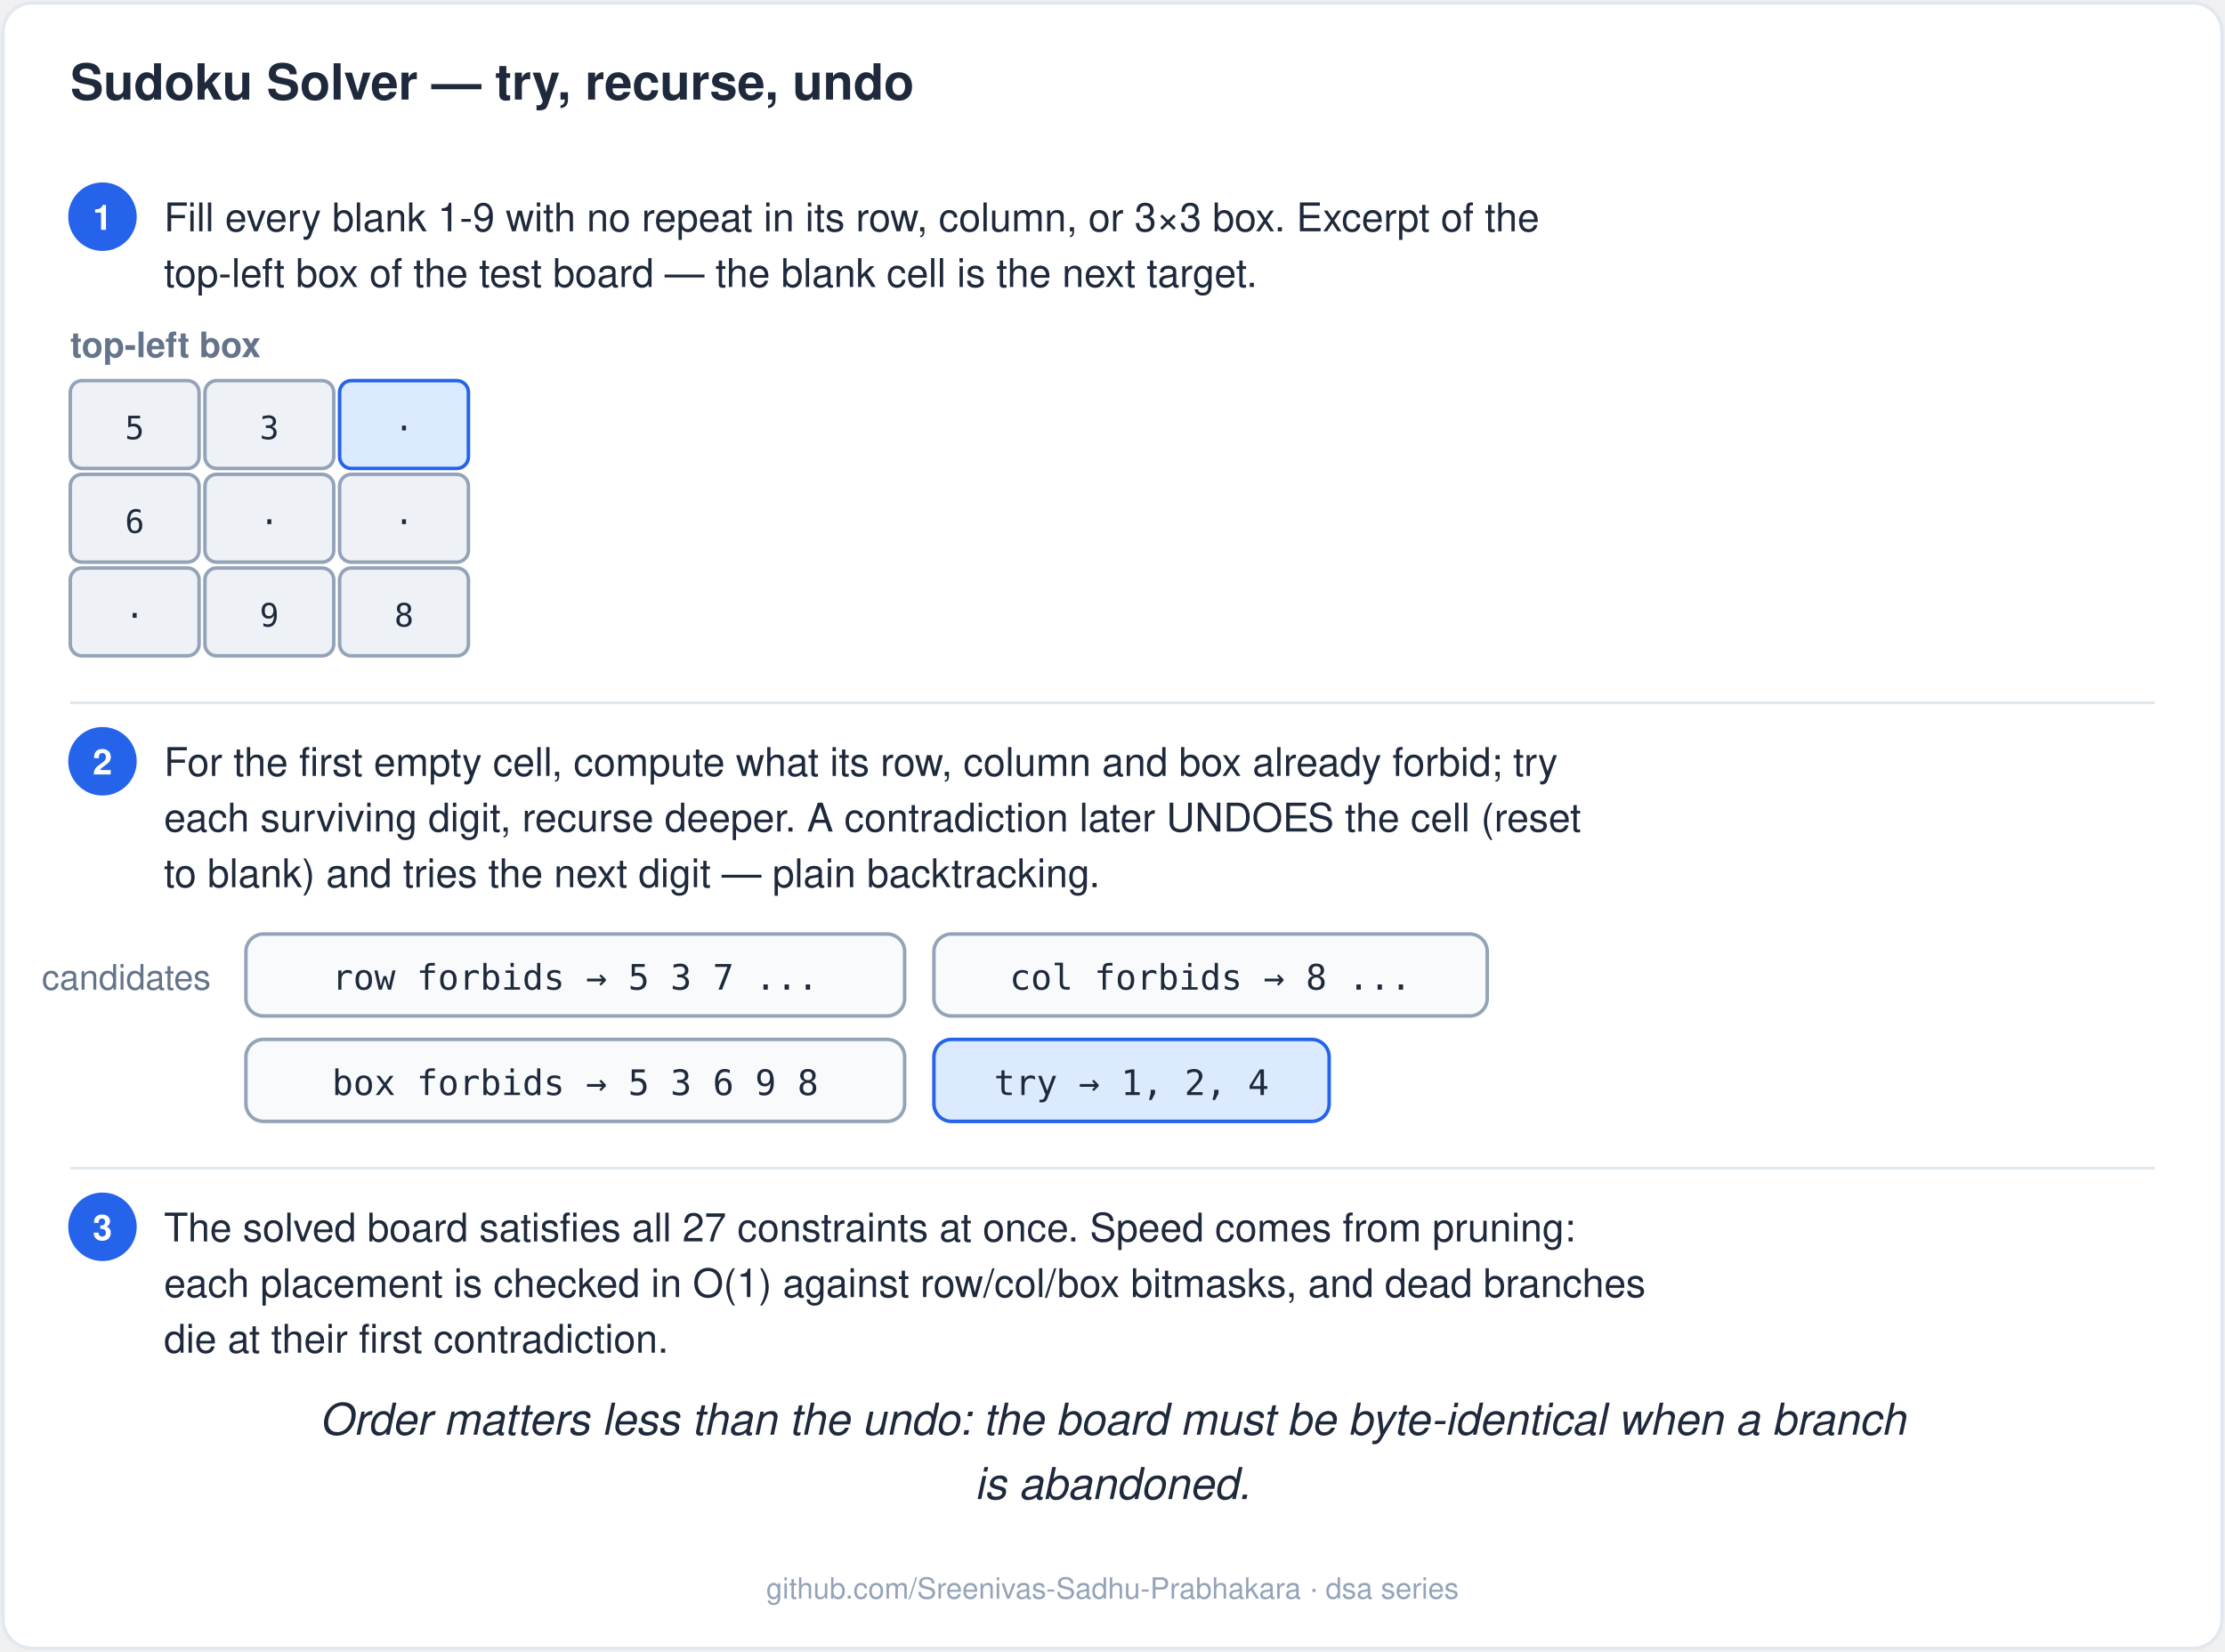
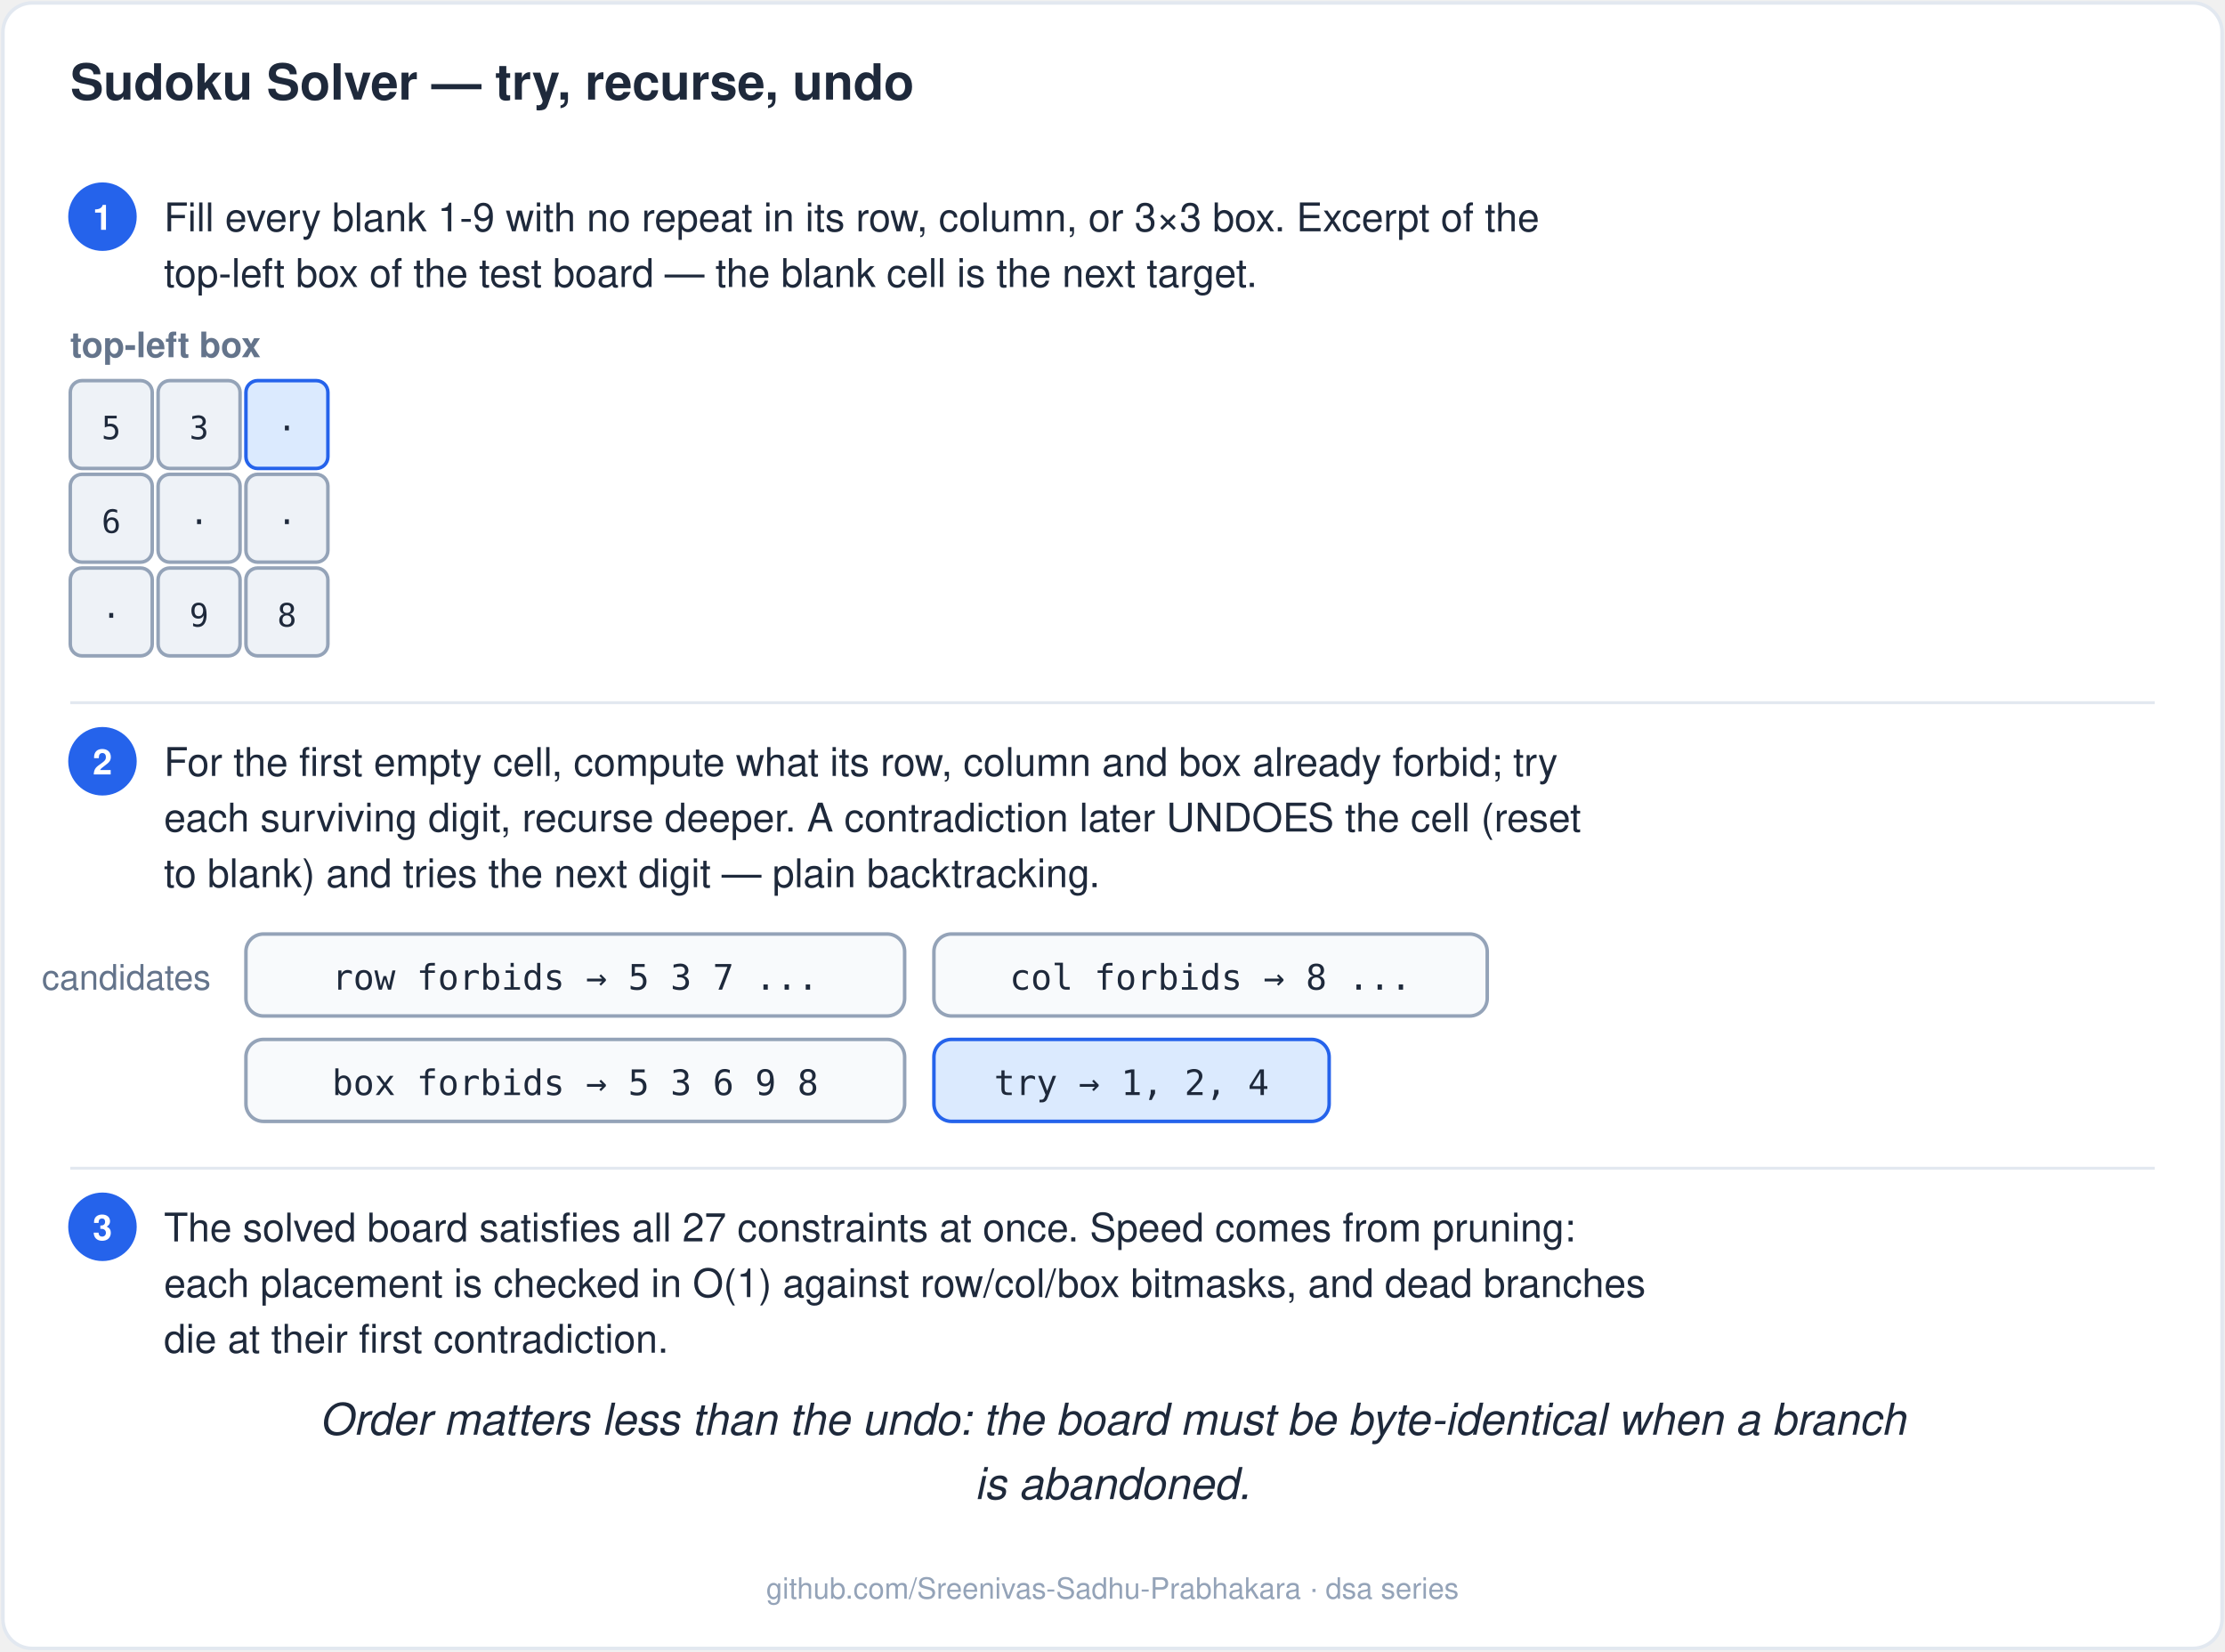
<svg xmlns="http://www.w3.org/2000/svg" width="760" height="564" viewBox="0 0 760 564" role="img" aria-label="Step-by-step visual walkthrough">
  <defs>
    <marker id="arr" markerWidth="8" markerHeight="8" refX="6" refY="3" orient="auto">
      <path d="M0,0 L7,3 L0,6 z" fill="context-stroke" />
    </marker>
  </defs>
  <rect x="1.0" y="1.0" width="758.0" height="562.0" rx="10" fill="#ffffff" stroke="#e2e8f0" stroke-width="1.2" />
  <text x="24.0" y="34.0" font-family="-apple-system,Segoe UI,Helvetica,Arial,sans-serif" font-size="17" fill="#1e293b" text-anchor="start" font-weight="600">Sudoku Solver — try, recurse, undo</text>
  <circle cx="35.0" cy="74.0" r="11" fill="#2563eb" stroke="#2563eb" stroke-width="1.4" />
  <text x="35.0" y="78.5" font-family="-apple-system,Segoe UI,Helvetica,Arial,sans-serif" font-size="12" fill="#ffffff" text-anchor="middle" font-weight="600">1</text>
  <text x="56.0" y="79.0" font-family="-apple-system,Segoe UI,Helvetica,Arial,sans-serif" font-size="13.5" fill="#1e293b" text-anchor="start">Fill every blank 1-9 with no repeat in its row, column, or 3×3 box. Excerpt of the</text>
  <text x="56.0" y="98.0" font-family="-apple-system,Segoe UI,Helvetica,Arial,sans-serif" font-size="13.5" fill="#1e293b" text-anchor="start">top-left box of the test board — the blank cell is the next target.</text>
  <text x="24.0" y="122.0" font-family="-apple-system,Segoe UI,Helvetica,Arial,sans-serif" font-size="12" fill="#64748b" text-anchor="start" font-weight="600">top-left box</text>
-   <rect x="24.0" y="130.0" width="44.0" height="30.0" rx="4" fill="#eef2f7" stroke="#94a3b8" stroke-width="1.2" />
-   <text x="46.0" y="150.0" font-family="ui-monospace,Menlo,monospace" font-size="11" fill="#1e293b" text-anchor="middle">5</text>
-   <rect x="70.0" y="130.0" width="44.0" height="30.0" rx="4" fill="#eef2f7" stroke="#94a3b8" stroke-width="1.2" />
-   <text x="92.0" y="150.0" font-family="ui-monospace,Menlo,monospace" font-size="11" fill="#1e293b" text-anchor="middle">3</text>
-   <rect x="116.0" y="130.0" width="44.0" height="30.0" rx="4" fill="#dbeafe" stroke="#2563eb" stroke-width="1.2" />
-   <text x="138.0" y="150.0" font-family="ui-monospace,Menlo,monospace" font-size="11" fill="#1e293b" text-anchor="middle">·</text>
-   <rect x="24.0" y="162.0" width="44.0" height="30.0" rx="4" fill="#eef2f7" stroke="#94a3b8" stroke-width="1.2" />
-   <text x="46.0" y="182.0" font-family="ui-monospace,Menlo,monospace" font-size="11" fill="#1e293b" text-anchor="middle">6</text>
-   <rect x="70.0" y="162.0" width="44.0" height="30.0" rx="4" fill="#eef2f7" stroke="#94a3b8" stroke-width="1.2" />
-   <text x="92.0" y="182.0" font-family="ui-monospace,Menlo,monospace" font-size="11" fill="#1e293b" text-anchor="middle">·</text>
-   <rect x="116.0" y="162.0" width="44.0" height="30.0" rx="4" fill="#eef2f7" stroke="#94a3b8" stroke-width="1.2" />
-   <text x="138.0" y="182.0" font-family="ui-monospace,Menlo,monospace" font-size="11" fill="#1e293b" text-anchor="middle">·</text>
-   <rect x="24.0" y="194.0" width="44.0" height="30.0" rx="4" fill="#eef2f7" stroke="#94a3b8" stroke-width="1.2" />
-   <text x="46.0" y="214.0" font-family="ui-monospace,Menlo,monospace" font-size="11" fill="#1e293b" text-anchor="middle">·</text>
-   <rect x="70.0" y="194.0" width="44.0" height="30.0" rx="4" fill="#eef2f7" stroke="#94a3b8" stroke-width="1.2" />
-   <text x="92.0" y="214.0" font-family="ui-monospace,Menlo,monospace" font-size="11" fill="#1e293b" text-anchor="middle">9</text>
-   <rect x="116.0" y="194.0" width="44.0" height="30.0" rx="4" fill="#eef2f7" stroke="#94a3b8" stroke-width="1.2" />
-   <text x="138.0" y="214.0" font-family="ui-monospace,Menlo,monospace" font-size="11" fill="#1e293b" text-anchor="middle">8</text>
+   <rect x="24.0" y="130.0" width="28.0" height="30.0" rx="4" fill="#eef2f7" stroke="#94a3b8" stroke-width="1.2" />
+   <text x="38.0" y="150.0" font-family="ui-monospace,Menlo,monospace" font-size="11" fill="#1e293b" text-anchor="middle">5</text>
+   <rect x="54.0" y="130.0" width="28.0" height="30.0" rx="4" fill="#eef2f7" stroke="#94a3b8" stroke-width="1.2" />
+   <text x="68.0" y="150.0" font-family="ui-monospace,Menlo,monospace" font-size="11" fill="#1e293b" text-anchor="middle">3</text>
+   <rect x="84.0" y="130.0" width="28.0" height="30.0" rx="4" fill="#dbeafe" stroke="#2563eb" stroke-width="1.2" />
+   <text x="98.0" y="150.0" font-family="ui-monospace,Menlo,monospace" font-size="11" fill="#1e293b" text-anchor="middle">·</text>
+   <rect x="24.0" y="162.0" width="28.0" height="30.0" rx="4" fill="#eef2f7" stroke="#94a3b8" stroke-width="1.2" />
+   <text x="38.0" y="182.0" font-family="ui-monospace,Menlo,monospace" font-size="11" fill="#1e293b" text-anchor="middle">6</text>
+   <rect x="54.0" y="162.0" width="28.0" height="30.0" rx="4" fill="#eef2f7" stroke="#94a3b8" stroke-width="1.2" />
+   <text x="68.0" y="182.0" font-family="ui-monospace,Menlo,monospace" font-size="11" fill="#1e293b" text-anchor="middle">·</text>
+   <rect x="84.0" y="162.0" width="28.0" height="30.0" rx="4" fill="#eef2f7" stroke="#94a3b8" stroke-width="1.2" />
+   <text x="98.0" y="182.0" font-family="ui-monospace,Menlo,monospace" font-size="11" fill="#1e293b" text-anchor="middle">·</text>
+   <rect x="24.0" y="194.0" width="28.0" height="30.0" rx="4" fill="#eef2f7" stroke="#94a3b8" stroke-width="1.2" />
+   <text x="38.0" y="214.0" font-family="ui-monospace,Menlo,monospace" font-size="11" fill="#1e293b" text-anchor="middle">·</text>
+   <rect x="54.0" y="194.0" width="28.0" height="30.0" rx="4" fill="#eef2f7" stroke="#94a3b8" stroke-width="1.2" />
+   <text x="68.0" y="214.0" font-family="ui-monospace,Menlo,monospace" font-size="11" fill="#1e293b" text-anchor="middle">9</text>
+   <rect x="84.0" y="194.0" width="28.0" height="30.0" rx="4" fill="#eef2f7" stroke="#94a3b8" stroke-width="1.2" />
+   <text x="98.0" y="214.0" font-family="ui-monospace,Menlo,monospace" font-size="11" fill="#1e293b" text-anchor="middle">8</text>
  <line x1="24.0" y1="240.0" x2="736.0" y2="240.0" stroke="#e2e8f0" stroke-width="1" />
  <circle cx="35.0" cy="260.0" r="11" fill="#2563eb" stroke="#2563eb" stroke-width="1.4" />
  <text x="35.0" y="264.5" font-family="-apple-system,Segoe UI,Helvetica,Arial,sans-serif" font-size="12" fill="#ffffff" text-anchor="middle" font-weight="600">2</text>
  <text x="56.0" y="265.0" font-family="-apple-system,Segoe UI,Helvetica,Arial,sans-serif" font-size="13.5" fill="#1e293b" text-anchor="start">For the first empty cell, compute what its row, column and box already forbid; try</text>
  <text x="56.0" y="284.0" font-family="-apple-system,Segoe UI,Helvetica,Arial,sans-serif" font-size="13.5" fill="#1e293b" text-anchor="start">each surviving digit, recurse deeper. A contradiction later UNDOES the cell (reset</text>
  <text x="56.0" y="303.0" font-family="-apple-system,Segoe UI,Helvetica,Arial,sans-serif" font-size="13.5" fill="#1e293b" text-anchor="start">to blank) and tries the next digit — plain backtracking.</text>
  <text x="72.0" y="338.0" font-family="-apple-system,Segoe UI,Helvetica,Arial,sans-serif" font-size="12" fill="#64748b" text-anchor="end">candidates</text>
  <rect x="84.0" y="319.0" width="225.0" height="28.0" rx="6" fill="#f8fafc" stroke="#94a3b8" stroke-width="1.2" />
  <text x="196.5" y="338.0" font-family="ui-monospace,Menlo,monospace" font-size="12" fill="#1e293b" text-anchor="middle">row forbids → 5 3 7 ...</text>
  <rect x="319.0" y="319.0" width="189.0" height="28.0" rx="6" fill="#f8fafc" stroke="#94a3b8" stroke-width="1.2" />
  <text x="413.5" y="338.0" font-family="ui-monospace,Menlo,monospace" font-size="12" fill="#1e293b" text-anchor="middle">col forbids → 8 ...</text>
  <rect x="84.0" y="355.0" width="225.0" height="28.0" rx="6" fill="#f8fafc" stroke="#94a3b8" stroke-width="1.2" />
  <text x="196.5" y="374.0" font-family="ui-monospace,Menlo,monospace" font-size="12" fill="#1e293b" text-anchor="middle">box forbids → 5 3 6 9 8</text>
  <rect x="319.0" y="355.0" width="135.0" height="28.0" rx="6" fill="#dbeafe" stroke="#2563eb" stroke-width="1.2" />
  <text x="386.5" y="374.0" font-family="ui-monospace,Menlo,monospace" font-size="12" fill="#1e293b" text-anchor="middle">try → 1, 2, 4</text>
  <line x1="24.0" y1="399.0" x2="736.0" y2="399.0" stroke="#e2e8f0" stroke-width="1" />
  <circle cx="35.0" cy="419.0" r="11" fill="#2563eb" stroke="#2563eb" stroke-width="1.4" />
  <text x="35.0" y="423.5" font-family="-apple-system,Segoe UI,Helvetica,Arial,sans-serif" font-size="12" fill="#ffffff" text-anchor="middle" font-weight="600">3</text>
  <text x="56.0" y="424.0" font-family="-apple-system,Segoe UI,Helvetica,Arial,sans-serif" font-size="13.5" fill="#1e293b" text-anchor="start">The solved board satisfies all 27 constraints at once. Speed comes from pruning:</text>
  <text x="56.0" y="443.0" font-family="-apple-system,Segoe UI,Helvetica,Arial,sans-serif" font-size="13.5" fill="#1e293b" text-anchor="start">each placement is checked in O(1) against row/col/box bitmasks, and dead branches</text>
  <text x="56.0" y="462.0" font-family="-apple-system,Segoe UI,Helvetica,Arial,sans-serif" font-size="13.5" fill="#1e293b" text-anchor="start">die at their first contradiction.</text>
  <text x="380.0" y="490.0" font-family="-apple-system,Segoe UI,Helvetica,Arial,sans-serif" font-size="15" fill="#1e293b" text-anchor="middle" font-style="italic">Order matters less than the undo: the board must be byte-identical when a branch</text>
  <text x="380.0" y="512.0" font-family="-apple-system,Segoe UI,Helvetica,Arial,sans-serif" font-size="15" fill="#1e293b" text-anchor="middle" font-style="italic">is abandoned.</text>
  <text x="380.0" y="546.0" font-family="-apple-system,Segoe UI,Helvetica,Arial,sans-serif" font-size="10" fill="#94a3b8" text-anchor="middle">github.com/Sreenivas-Sadhu-Prabhakara · dsa series</text>
</svg>
